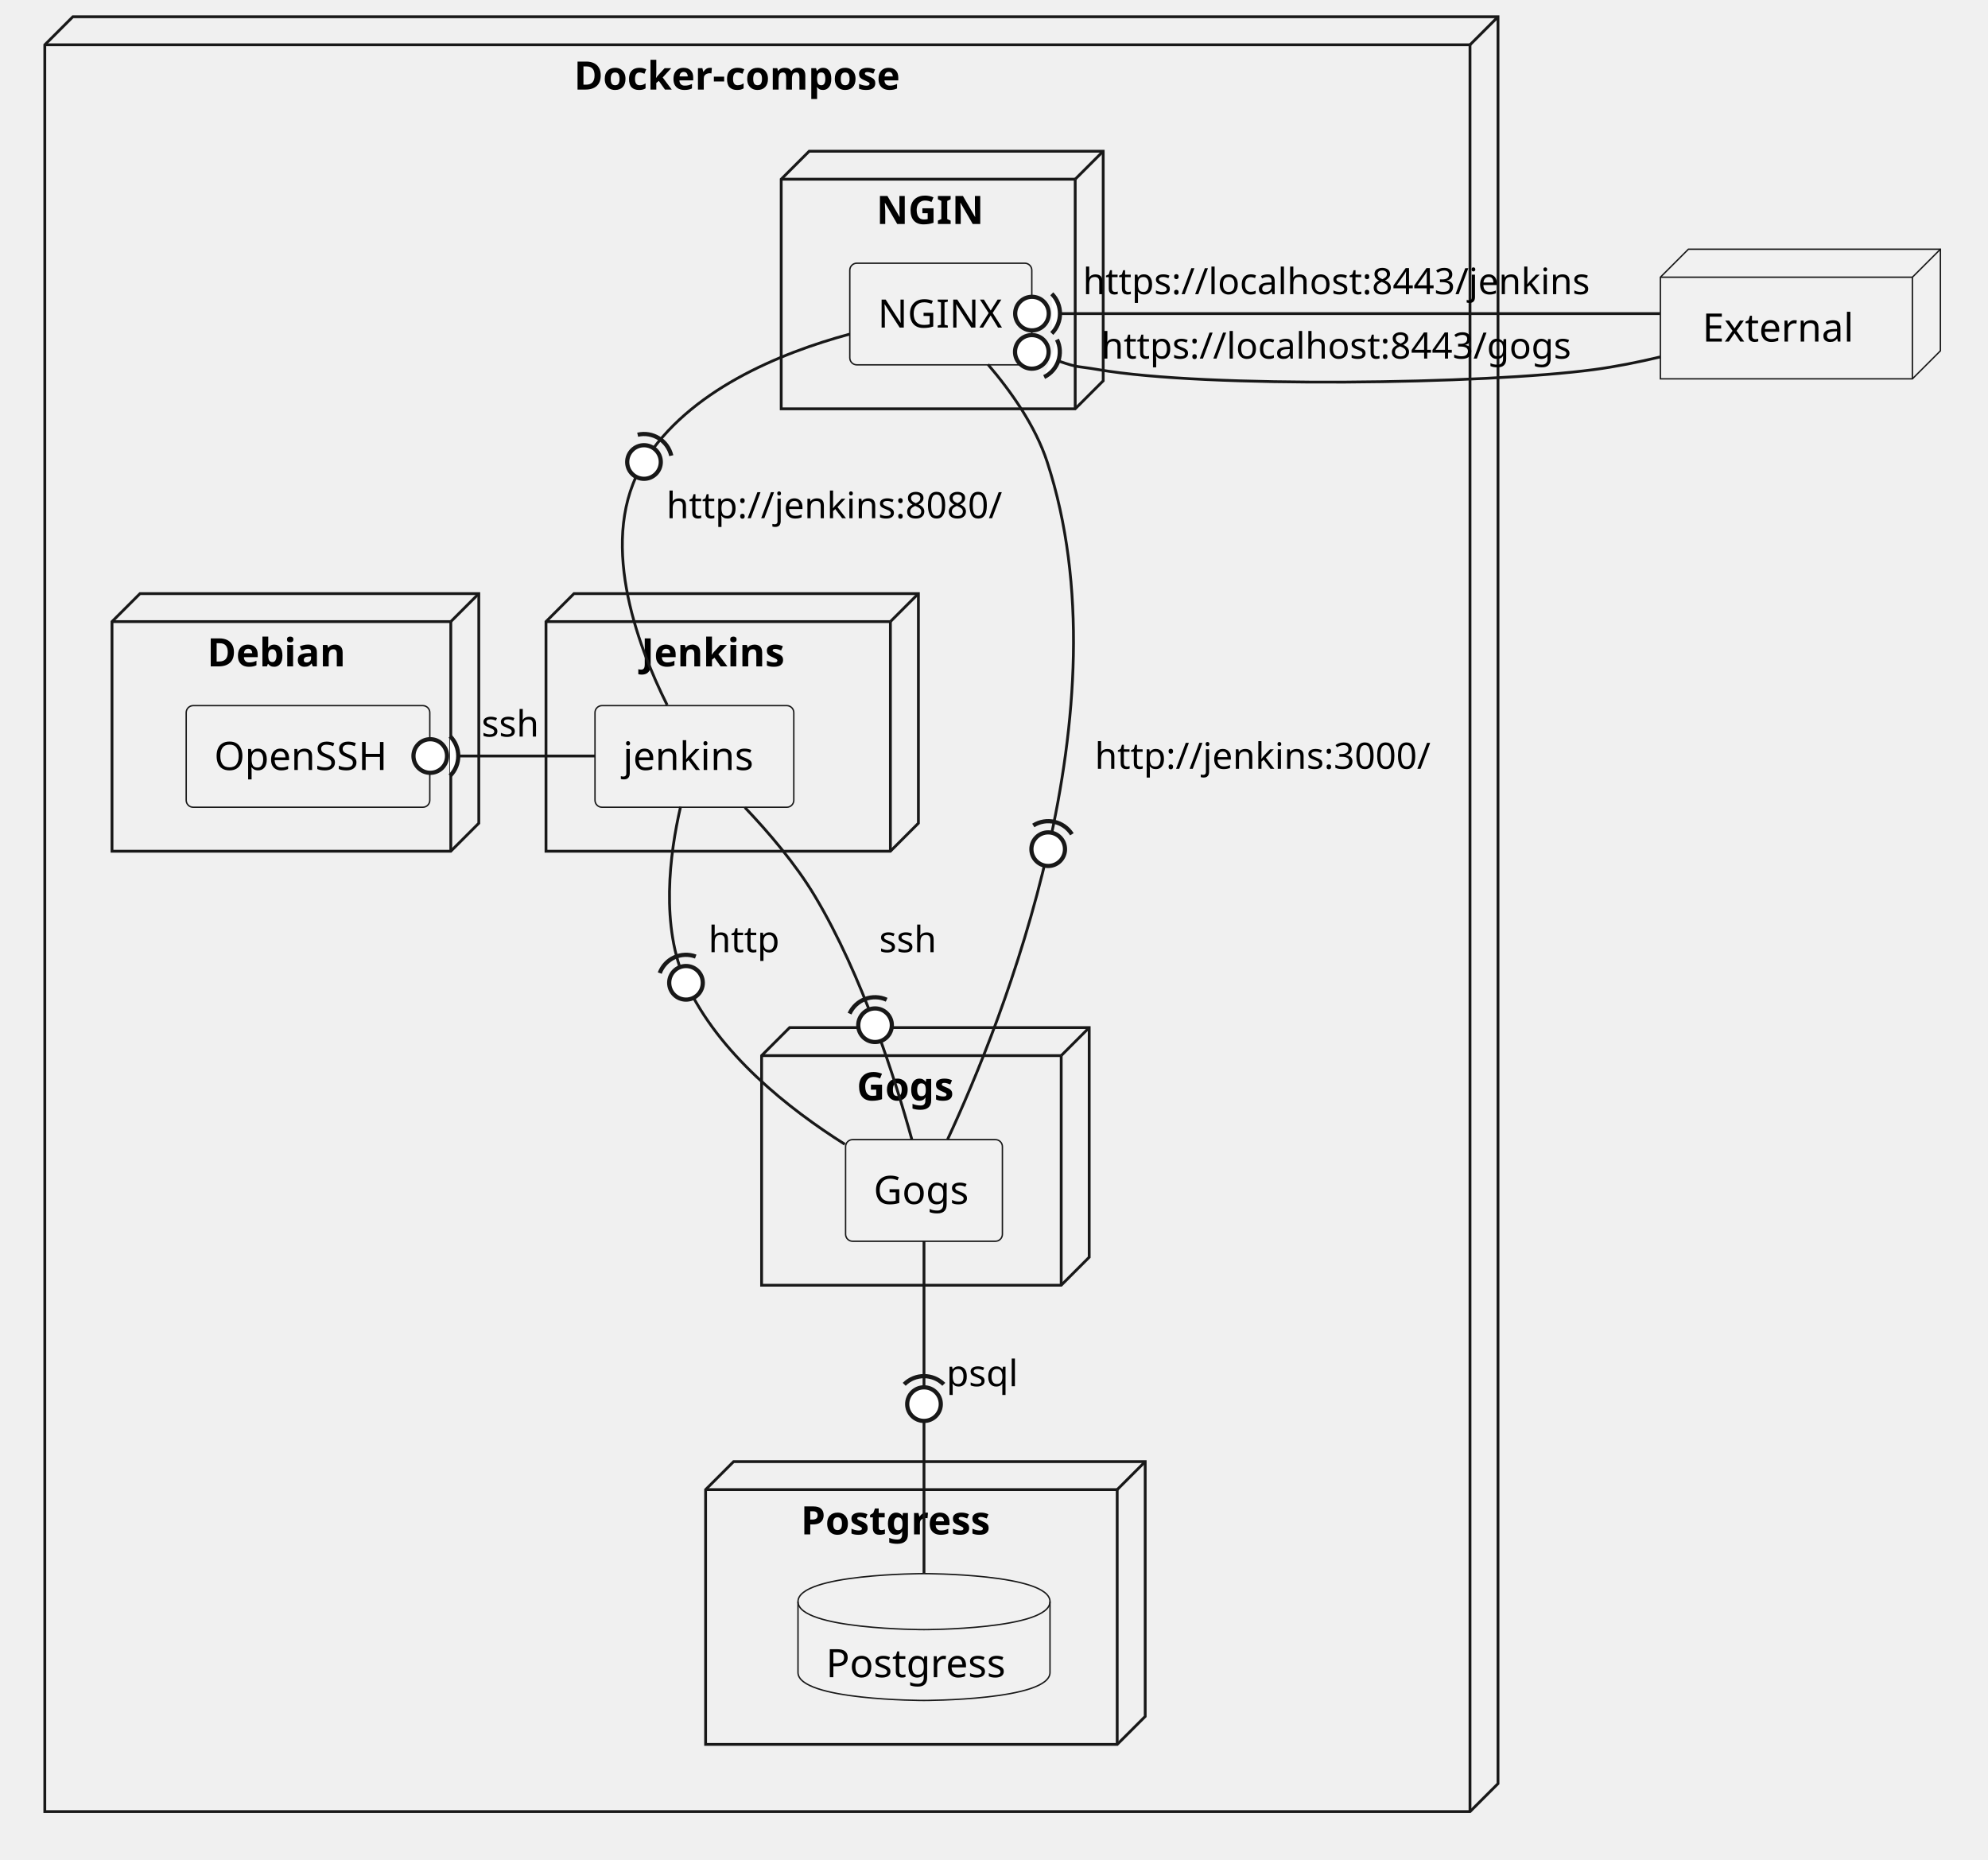
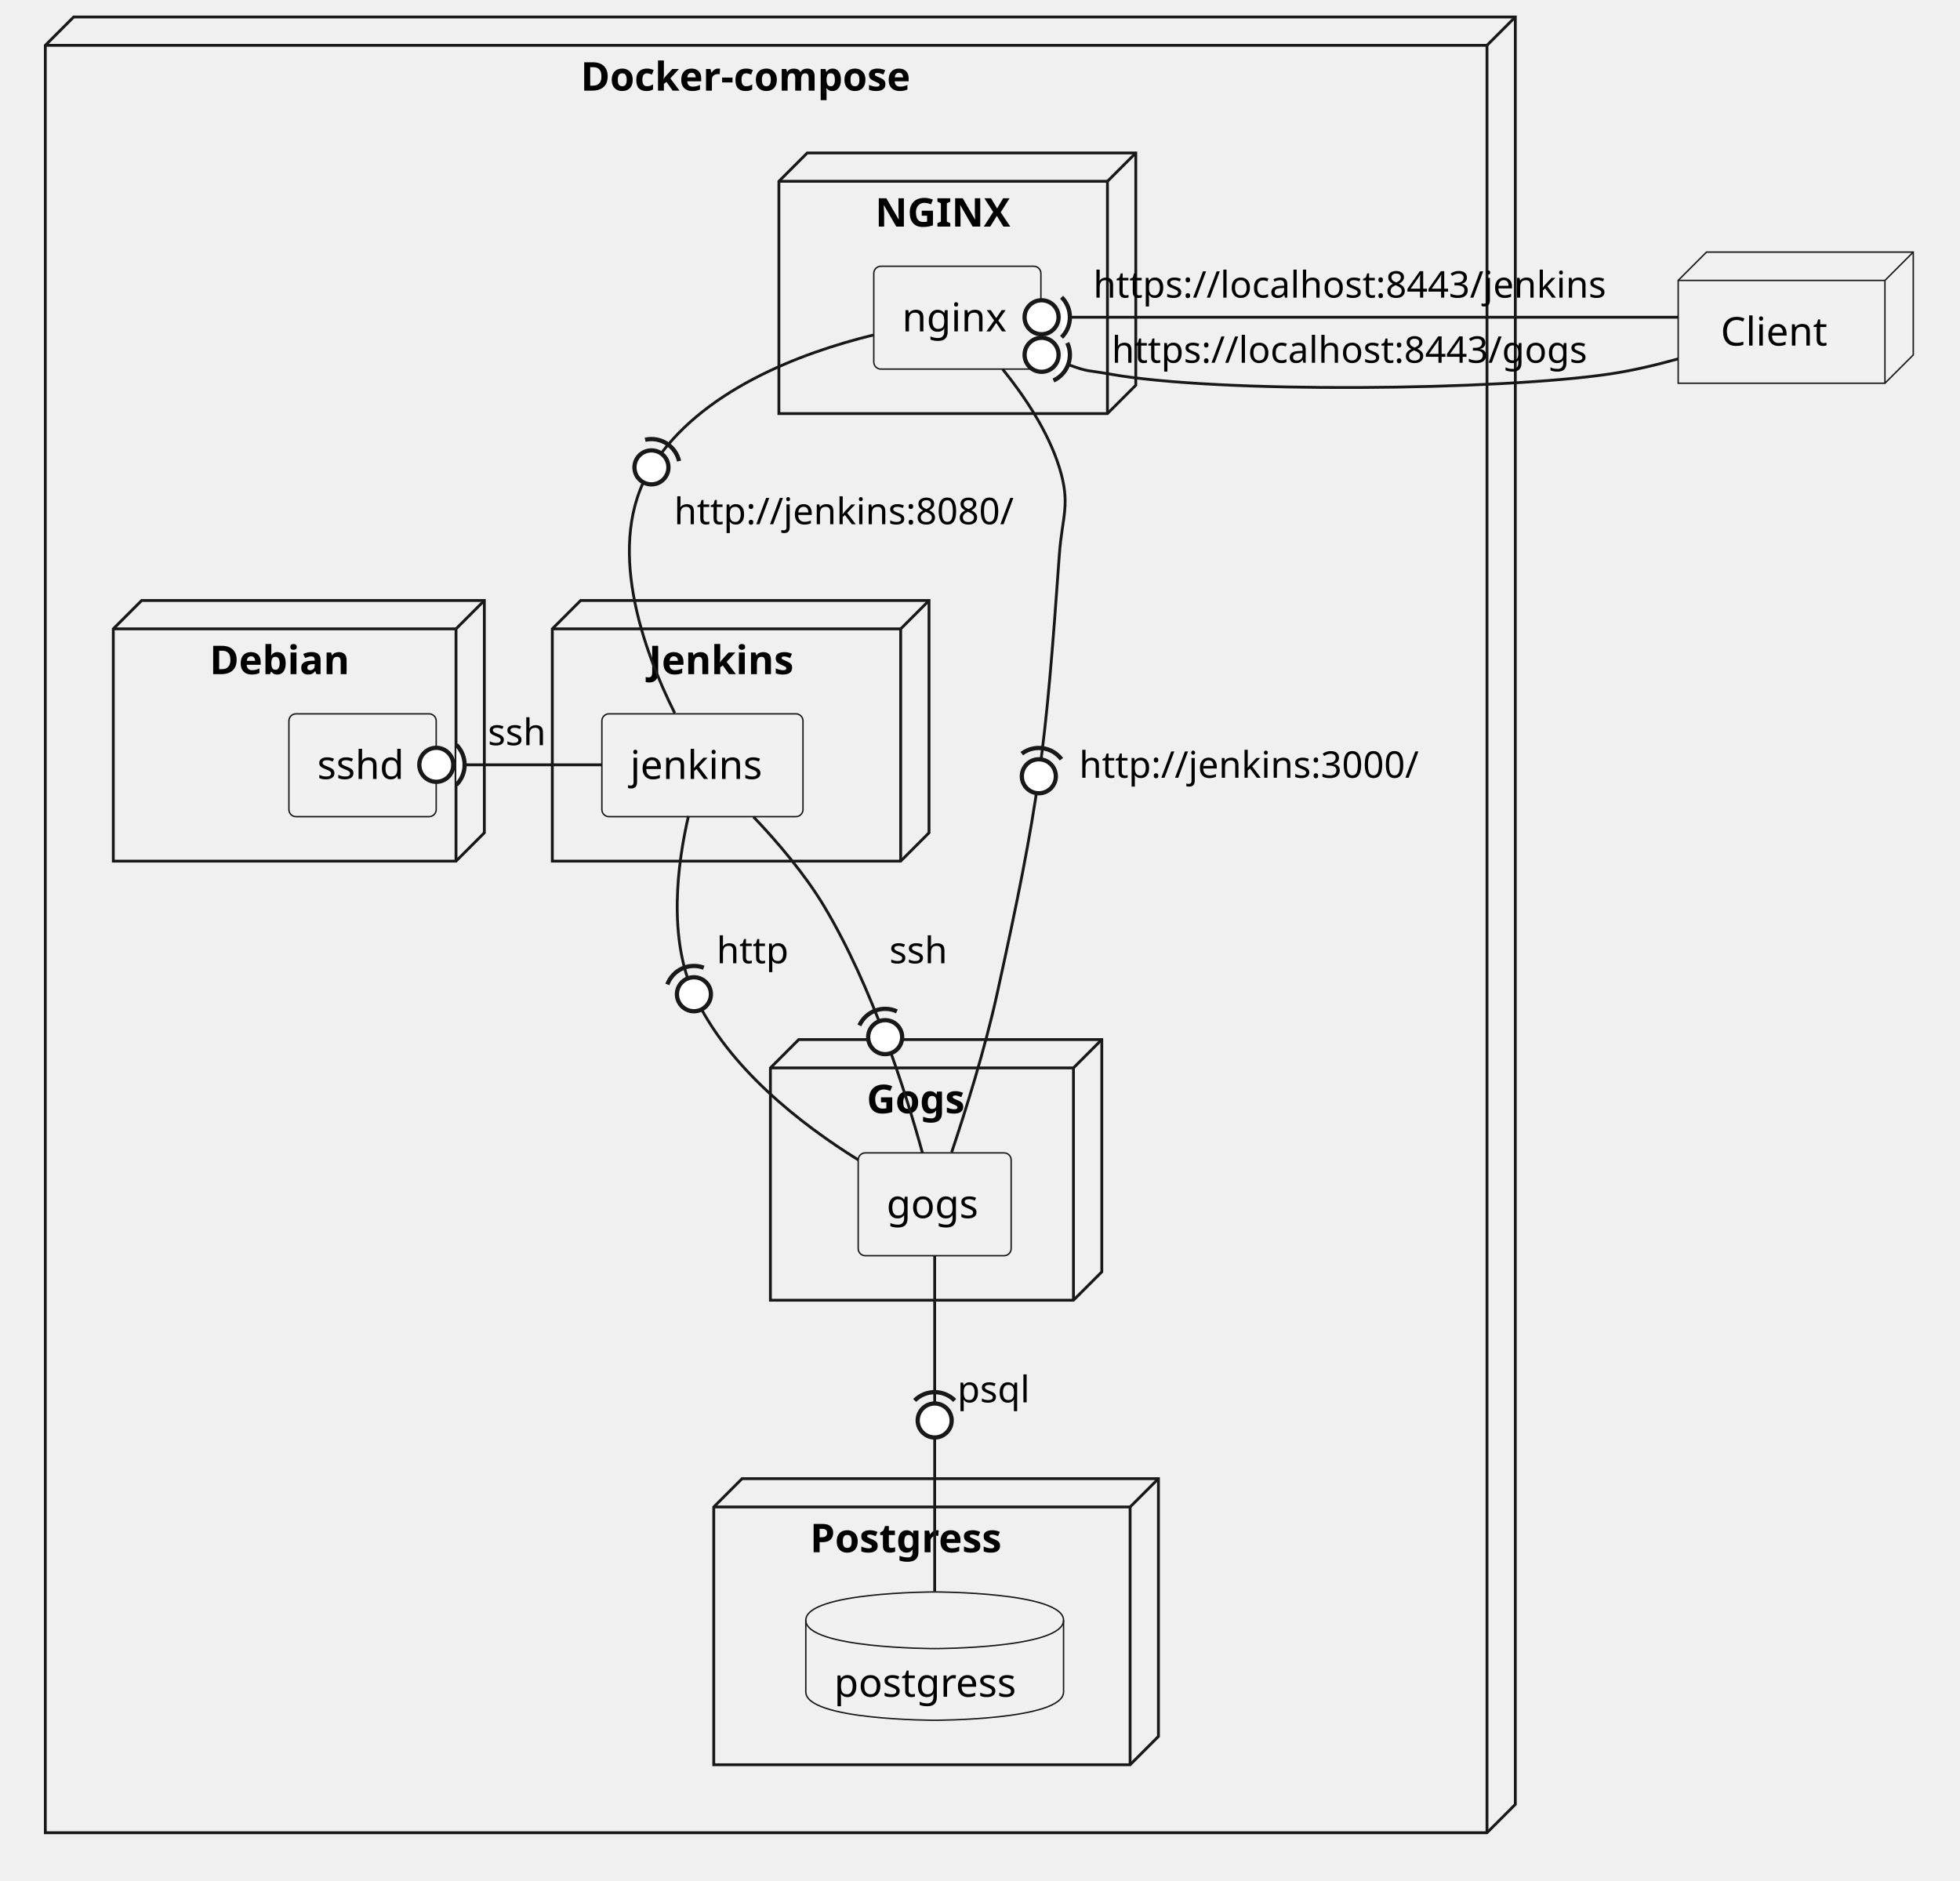
- <svg xmlns="http://www.w3.org/2000/svg" contentStyleType="text/css" height="664px" preserveAspectRatio="none" style="width:710px;height:664px;background:#FFFFFF;" version="1.1" viewBox="0 0 710 664" width="710px" zoomAndPan="magnify">
+ <svg xmlns="http://www.w3.org/2000/svg" contentStyleType="text/css" height="664px" preserveAspectRatio="none" style="width:692px;height:664px;background:#FFFFFF;" version="1.1" viewBox="0 0 692 664" width="692px" zoomAndPan="magnify">
  <div id="__jumpCutterBridgeElement" />
  <defs />
  <g>
    <g id="cluster_dc">
      <polygon fill="none" points="16,16,26,6,535,6,535,637,525,647,16,647,16,16" style="stroke:#181818;stroke-width:1.0;" />
      <line style="stroke:#181818;stroke-width:1.0;" x1="525" x2="535" y1="16" y2="6" />
      <line style="stroke:#181818;stroke-width:1.0;" x1="16" x2="525" y1="16" y2="16" />
      <line style="stroke:#181818;stroke-width:1.0;" x1="525" x2="525" y1="16" y2="647" />
      <text fill="#000000" font-family="sans-serif" font-size="14" font-weight="bold" lengthAdjust="spacing" textLength="133" x="205" y="31.995">Docker-compose</text>
    </g>
-     <g id="cluster_nginx_node">
-       <polygon fill="none" points="279,64,289,54,394,54,394,136,384,146,279,146,279,64" style="stroke:#181818;stroke-width:1.0;" />
-       <line style="stroke:#181818;stroke-width:1.0;" x1="384" x2="394" y1="64" y2="54" />
-       <line style="stroke:#181818;stroke-width:1.0;" x1="279" x2="384" y1="64" y2="64" />
-       <line style="stroke:#181818;stroke-width:1.0;" x1="384" x2="384" y1="64" y2="146" />
-       <text fill="#000000" font-family="sans-serif" font-size="14" font-weight="bold" lengthAdjust="spacing" textLength="39" x="313" y="79.995">NGIN</text>
+     <g id="cluster_psql_node">
+       <polygon fill="none" points="252,532,262,522,409,522,409,613,399,623,252,623,252,532" style="stroke:#181818;stroke-width:1.0;" />
+       <line style="stroke:#181818;stroke-width:1.0;" x1="399" x2="409" y1="532" y2="522" />
+       <line style="stroke:#181818;stroke-width:1.0;" x1="252" x2="399" y1="532" y2="532" />
+       <line style="stroke:#181818;stroke-width:1.0;" x1="399" x2="399" y1="532" y2="623" />
+       <text fill="#000000" font-family="sans-serif" font-size="14" font-weight="bold" lengthAdjust="spacing" textLength="81" x="286" y="547.995">Postgress</text>
    </g>
    <g id="cluster_gogs_node">
      <polygon fill="none" points="272,377,282,367,389,367,389,449,379,459,272,459,272,377" style="stroke:#181818;stroke-width:1.0;" />
      <line style="stroke:#181818;stroke-width:1.0;" x1="379" x2="389" y1="377" y2="367" />
      <line style="stroke:#181818;stroke-width:1.0;" x1="272" x2="379" y1="377" y2="377" />
      <line style="stroke:#181818;stroke-width:1.0;" x1="379" x2="379" y1="377" y2="459" />
      <text fill="#000000" font-family="sans-serif" font-size="14" font-weight="bold" lengthAdjust="spacing" textLength="41" x="306" y="392.995">Gogs</text>
    </g>
    <g id="cluster_jenkins_node">
      <polygon fill="none" points="195,222,205,212,328,212,328,294,318,304,195,304,195,222" style="stroke:#181818;stroke-width:1.0;" />
      <line style="stroke:#181818;stroke-width:1.0;" x1="318" x2="328" y1="222" y2="212" />
      <line style="stroke:#181818;stroke-width:1.0;" x1="195" x2="318" y1="222" y2="222" />
      <line style="stroke:#181818;stroke-width:1.0;" x1="318" x2="318" y1="222" y2="304" />
      <text fill="#000000" font-family="sans-serif" font-size="14" font-weight="bold" lengthAdjust="spacing" textLength="57" x="229" y="237.995">Jenkins</text>
    </g>
-     <g id="cluster_psql_node">
-       <polygon fill="none" points="252,532,262,522,409,522,409,613,399,623,252,623,252,532" style="stroke:#181818;stroke-width:1.0;" />
-       <line style="stroke:#181818;stroke-width:1.0;" x1="399" x2="409" y1="532" y2="522" />
-       <line style="stroke:#181818;stroke-width:1.0;" x1="252" x2="399" y1="532" y2="532" />
-       <line style="stroke:#181818;stroke-width:1.0;" x1="399" x2="399" y1="532" y2="623" />
-       <text fill="#000000" font-family="sans-serif" font-size="14" font-weight="bold" lengthAdjust="spacing" textLength="81" x="286" y="547.995">Postgress</text>
+     <g id="cluster_nginx_node">
+       <polygon fill="none" points="275,64,285,54,401,54,401,136,391,146,275,146,275,64" style="stroke:#181818;stroke-width:1.0;" />
+       <line style="stroke:#181818;stroke-width:1.0;" x1="391" x2="401" y1="64" y2="54" />
+       <line style="stroke:#181818;stroke-width:1.0;" x1="275" x2="391" y1="64" y2="64" />
+       <line style="stroke:#181818;stroke-width:1.0;" x1="391" x2="391" y1="64" y2="146" />
+       <text fill="#000000" font-family="sans-serif" font-size="14" font-weight="bold" lengthAdjust="spacing" textLength="50" x="309" y="79.995">NGINX</text>
    </g>
    <g id="cluster_debian_node">
      <polygon fill="none" points="40,222,50,212,171,212,171,294,161,304,40,304,40,222" style="stroke:#181818;stroke-width:1.0;" />
      <line style="stroke:#181818;stroke-width:1.0;" x1="161" x2="171" y1="222" y2="212" />
      <line style="stroke:#181818;stroke-width:1.0;" x1="40" x2="161" y1="222" y2="222" />
      <line style="stroke:#181818;stroke-width:1.0;" x1="161" x2="161" y1="222" y2="304" />
      <text fill="#000000" font-family="sans-serif" font-size="14" font-weight="bold" lengthAdjust="spacing" textLength="55" x="74" y="237.995">Debian</text>
    </g>
    <g id="elem_pc">
-       <polygon fill="#F1F1F1" points="593,99,603,89,693,89,693,125.297,683,135.297,593,135.297,593,99" style="stroke:#181818;stroke-width:0.5;" />
-       <line style="stroke:#181818;stroke-width:0.5;" x1="683" x2="693" y1="99" y2="89" />
-       <line style="stroke:#181818;stroke-width:0.5;" x1="593" x2="683" y1="99" y2="99" />
-       <line style="stroke:#181818;stroke-width:0.5;" x1="683" x2="683" y1="99" y2="135.297" />
-       <text fill="#000000" font-family="sans-serif" font-size="14" lengthAdjust="spacing" textLength="60" x="608" y="121.995">External</text>
+       <polygon fill="#F1F1F1" points="592.5,99,602.5,89,675.5,89,675.5,125.297,665.5,135.297,592.5,135.297,592.5,99" style="stroke:#181818;stroke-width:0.5;" />
+       <line style="stroke:#181818;stroke-width:0.5;" x1="665.5" x2="675.5" y1="99" y2="89" />
+       <line style="stroke:#181818;stroke-width:0.5;" x1="592.5" x2="665.5" y1="99" y2="99" />
+       <line style="stroke:#181818;stroke-width:0.5;" x1="665.5" x2="665.5" y1="99" y2="135.297" />
+       <text fill="#000000" font-family="sans-serif" font-size="14" lengthAdjust="spacing" textLength="43" x="607.5" y="121.995">Client</text>
    </g>
-     <g id="elem_nginx">
-       <rect fill="#F1F1F1" height="36.297" rx="2.5" ry="2.5" style="stroke:#181818;stroke-width:0.5;" width="65" x="303.5" y="94" />
-       <text fill="#000000" font-family="sans-serif" font-size="14" lengthAdjust="spacing" textLength="45" x="313.5" y="116.995">NGINX</text>
+     <g id="elem_psql">
+       <path d="M284.5,572 C284.5,562 330,562 330,562 C330,562 375.5,562 375.5,572 L375.5,597.297 C375.5,607.297 330,607.297 330,607.297 C330,607.297 284.5,607.297 284.5,597.297 L284.5,572 " fill="#F1F1F1" style="stroke:#181818;stroke-width:0.5;" />
+       <path d="M284.5,572 C284.5,582 330,582 330,582 C330,582 375.5,582 375.5,572 " fill="none" style="stroke:#181818;stroke-width:0.5;" />
+       <text fill="#000000" font-family="sans-serif" font-size="14" lengthAdjust="spacing" textLength="71" x="294.5" y="598.995">postgress</text>
    </g>
    <g id="elem_gogs">
-       <rect fill="#F1F1F1" height="36.297" rx="2.5" ry="2.5" style="stroke:#181818;stroke-width:0.5;" width="56" x="302" y="407" />
-       <text fill="#000000" font-family="sans-serif" font-size="14" lengthAdjust="spacing" textLength="36" x="312" y="429.995">Gogs</text>
+       <rect fill="#F1F1F1" height="36.297" rx="2.5" ry="2.5" style="stroke:#181818;stroke-width:0.5;" width="54" x="303" y="407" />
+       <text fill="#000000" font-family="sans-serif" font-size="14" lengthAdjust="spacing" textLength="34" x="313" y="429.995">gogs</text>
    </g>
    <g id="elem_jenkins">
      <rect fill="#F1F1F1" height="36.297" rx="2.5" ry="2.5" style="stroke:#181818;stroke-width:0.5;" width="71" x="212.5" y="252" />
      <text fill="#000000" font-family="sans-serif" font-size="14" lengthAdjust="spacing" textLength="51" x="222.5" y="274.995">jenkins</text>
    </g>
-     <g id="elem_psql">
-       <path d="M285,572 C285,562 330,562 330,562 C330,562 375,562 375,572 L375,597.297 C375,607.297 330,607.297 330,607.297 C330,607.297 285,607.297 285,597.297 L285,572 " fill="#F1F1F1" style="stroke:#181818;stroke-width:0.5;" />
-       <path d="M285,572 C285,582 330,582 330,582 C330,582 375,582 375,572 " fill="none" style="stroke:#181818;stroke-width:0.5;" />
-       <text fill="#000000" font-family="sans-serif" font-size="14" lengthAdjust="spacing" textLength="70" x="295" y="598.995">Postgress</text>
+     <g id="elem_nginx">
+       <rect fill="#F1F1F1" height="36.297" rx="2.5" ry="2.5" style="stroke:#181818;stroke-width:0.5;" width="59" x="308.5" y="94" />
+       <text fill="#000000" font-family="sans-serif" font-size="14" lengthAdjust="spacing" textLength="39" x="318.5" y="116.995">nginx</text>
    </g>
    <g id="elem_ssh">
-       <rect fill="#F1F1F1" height="36.297" rx="2.5" ry="2.5" style="stroke:#181818;stroke-width:0.5;" width="87" x="66.5" y="252" />
-       <text fill="#000000" font-family="sans-serif" font-size="14" lengthAdjust="spacing" textLength="67" x="76.5" y="274.995">OpenSSH</text>
+       <rect fill="#F1F1F1" height="36.297" rx="2.5" ry="2.5" style="stroke:#181818;stroke-width:0.5;" width="52" x="102" y="252" />
+       <text fill="#000000" font-family="sans-serif" font-size="14" lengthAdjust="spacing" textLength="32" x="112" y="274.995">sshd</text>
    </g>
    <g id="link_gogs_psql">
      <path d="M330,443.155 C330,472.016 330,530.224 330,561.852 " fill="none" id="gogs-psql" style="stroke:#181818;stroke-width:1.0;" />
      <text fill="#000000" font-family="sans-serif" font-size="13" lengthAdjust="spacing" textLength="26" x="338" y="495.067">psql</text>
      <path d="M337.071,494.395 A10,10 0 0 0 322.929 494.395" fill="none" style="stroke:#181818;stroke-width:1.5;" />
      <ellipse cx="330" cy="501.466" fill="#FFFFFF" rx="6" ry="6" style="stroke:#181818;stroke-width:1.5;" />
    </g>
    <g id="link_jenkins_gogs">
-       <path d="M243.061,288.104 C239.167,304.921 235.776,330.918 245,351 C256.611,376.277 281.773,396.093 301.723,408.662 " fill="none" id="jenkins-gogs" style="stroke:#181818;stroke-width:1.0;" />
+       <path d="M243.061,288.104 C239.167,304.921 235.776,330.918 245,351 C256.855,376.808 282.834,396.922 302.972,409.443 " fill="none" id="jenkins-gogs" style="stroke:#181818;stroke-width:1.0;" />
      <text fill="#000000" font-family="sans-serif" font-size="13" lengthAdjust="spacing" textLength="26" x="253" y="340.067">http</text>
      <path d="M248.474,341.623 A10,10 0 0 0 235.623 347.526" fill="none" style="stroke:#181818;stroke-width:1.5;" />
      <ellipse cx="245" cy="351" fill="#FFFFFF" rx="6" ry="6" style="stroke:#181818;stroke-width:1.5;" />
    </g>
    <g id="link_jenkins_gogs">
      <path d="M266.033,288.376 C274.467,297.236 284.139,308.542 291,320 C308.039,348.456 319.787,385.622 325.662,406.948 " fill="none" id="jenkins-gogs-1" style="stroke:#181818;stroke-width:1.0;" />
      <text fill="#000000" font-family="sans-serif" font-size="13" lengthAdjust="spacing" textLength="22" x="314" y="340.067">ssh</text>
      <path d="M316.664,357.048 A10,10 0 0 0 303.418 362.001" fill="none" style="stroke:#181818;stroke-width:1.5;" />
      <ellipse cx="312.517" cy="366.148" fill="#FFFFFF" rx="6" ry="6" style="stroke:#181818;stroke-width:1.5;" />
    </g>
    <g id="link_jenkins_ssh">
-       <path d="M212.462,270 C194.528,270 182.615,270 163.664,270 " fill="none" id="jenkins-to-ssh" style="stroke:#181818;stroke-width:1.0;" />
-       <ellipse cx="153.664" cy="270" fill="#FFFFFF" rx="6" ry="6" style="stroke:#181818;stroke-width:1.5;" />
-       <path d="M160.735,277.071 A10,10 0 0 0 160.735 262.929" fill="#FFFFFF" style="stroke:#181818;stroke-width:1.5;" />
-       <text fill="#000000" font-family="sans-serif" font-size="13" lengthAdjust="spacing" textLength="22" x="172" y="263.067">ssh</text>
+       <path d="M212.453,270 C193.713,270 181.133,270 164.038,270 " fill="none" id="jenkins-to-ssh" style="stroke:#181818;stroke-width:1.0;" />
+       <ellipse cx="154.038" cy="270" fill="#FFFFFF" rx="6" ry="6" style="stroke:#181818;stroke-width:1.5;" />
+       <path d="M161.109,277.071 A10,10 0 0 0 161.109 262.929" fill="#FFFFFF" style="stroke:#181818;stroke-width:1.5;" />
+       <text fill="#000000" font-family="sans-serif" font-size="13" lengthAdjust="spacing" textLength="22" x="172.25" y="263.067">ssh</text>
    </g>
    <g id="link_nginx_jenkins">
-       <path d="M303.382,119.346 C278.523,126.078 245.938,139.428 230,165 C213.232,191.903 227.347,229.939 238.263,251.776 " fill="none" id="nginx-jenkins" style="stroke:#181818;stroke-width:1.0;" />
+       <path d="M308.348,118.264 C282.671,124.559 247.051,137.865 230,165 C213.133,191.841 227.283,229.899 238.232,251.757 " fill="none" id="nginx-jenkins" style="stroke:#181818;stroke-width:1.0;" />
      <text fill="#000000" font-family="sans-serif" font-size="13" lengthAdjust="spacing" textLength="124" x="238" y="185.067">http://jenkins:8080/</text>
-       <path d="M239.741,162.739 A10,10 0 0 0 227.739 155.259" fill="none" style="stroke:#181818;stroke-width:1.5;" />
+       <path d="M239.749,162.775 A10,10 0 0 0 227.775 155.251" fill="none" style="stroke:#181818;stroke-width:1.5;" />
      <ellipse cx="230" cy="165" fill="#FFFFFF" rx="6" ry="6" style="stroke:#181818;stroke-width:1.5;" />
    </g>
    <g id="link_nginx_gogs">
-       <path d="M352.855,130.168 C360.938,139.614 369.767,152.032 374,165 C402.803,253.233 358.01,364.852 338.427,406.922 " fill="none" id="nginx-gogs" style="stroke:#181818;stroke-width:1.0;" />
-       <text fill="#000000" font-family="sans-serif" font-size="13" lengthAdjust="spacing" textLength="124" x="391" y="274.567">http://jenkins:3000/</text>
-       <path d="M382.821,297.944 A10,10 0 0 0 369.031 294.81" fill="none" style="stroke:#181818;stroke-width:1.5;" />
-       <ellipse cx="374.358" cy="303.272" fill="#FFFFFF" rx="6" ry="6" style="stroke:#181818;stroke-width:1.5;" />
+       <path d="M353.982,130.317 C361.643,139.804 370.006,152.214 374,165 C378.108,178.151 374.97,182.256 374,196 C369.099,265.407 366.971,283.05 352,351 C347.728,370.39 340.909,392.12 335.995,406.791 " fill="none" id="nginx-gogs" style="stroke:#181818;stroke-width:1.0;" />
+       <text fill="#000000" font-family="sans-serif" font-size="13" lengthAdjust="spacing" textLength="124" x="381" y="274.567">http://jenkins:3000/</text>
+       <path d="M374.758,268.022 A10,10 0 0 0 360.752 266.065" fill="none" style="stroke:#181818;stroke-width:1.5;" />
+       <ellipse cx="366.776" cy="274.046" fill="#FFFFFF" rx="6" ry="6" style="stroke:#181818;stroke-width:1.5;" />
    </g>
    <g id="link_pc_nginx">
-       <path d="M592.823,112 C529.441,112 432.189,112 378.564,112 " fill="none" id="pc-to-nginx" style="stroke:#181818;stroke-width:1.0;" />
-       <ellipse cx="368.564" cy="112" fill="#FFFFFF" rx="6" ry="6" style="stroke:#181818;stroke-width:1.5;" />
-       <path d="M375.635,119.071 A10,10 0 0 0 375.635 104.929" fill="#FFFFFF" style="stroke:#181818;stroke-width:1.5;" />
-       <text fill="#000000" font-family="sans-serif" font-size="13" lengthAdjust="spacing" textLength="188" x="386.75" y="105.067">https://localhost:8443/jenkins</text>
+       <path d="M592.495,112 C531.936,112 430.808,112 377.737,112 " fill="none" id="pc-to-nginx" style="stroke:#181818;stroke-width:1.0;" />
+       <ellipse cx="367.737" cy="112" fill="#FFFFFF" rx="6" ry="6" style="stroke:#181818;stroke-width:1.5;" />
+       <path d="M374.808,119.071 A10,10 0 0 0 374.808 104.929" fill="#FFFFFF" style="stroke:#181818;stroke-width:1.5;" />
+       <text fill="#000000" font-family="sans-serif" font-size="13" lengthAdjust="spacing" textLength="188" x="386" y="105.067">https://localhost:8443/jenkins</text>
    </g>
    <g id="link_pc_nginx">
-       <path d="M592.98,127.467 C585.108,129.347 577.009,130.967 569.25,132 C530.261,137.193 431.011,138.686 392.25,132 C384.385,130.643 385.623,131.536 377.969,128.913 " fill="none" id="pc-to-nginx-1" style="stroke:#181818;stroke-width:1.0;" />
-       <ellipse cx="368.509" cy="125.671" fill="#FFFFFF" rx="6" ry="6" style="stroke:#181818;stroke-width:1.5;" />
-       <path d="M372.906,134.653 A10,10 0 0 0 377.49 121.274" fill="#FFFFFF" style="stroke:#181818;stroke-width:1.5;" />
-       <text fill="#000000" font-family="sans-serif" font-size="13" lengthAdjust="spacing" textLength="175" x="393.25" y="128.067">https://localhost:8443/gogs</text>
+       <path d="M592.495,126.684 C584.62,128.894 576.379,130.824 568.5,132 C529.598,137.807 430.206,138.998 391.5,132 C383.596,130.571 384.726,131.488 377.129,128.701 " fill="none" id="pc-to-nginx-1" style="stroke:#181818;stroke-width:1.0;" />
+       <ellipse cx="367.741" cy="125.257" fill="#FFFFFF" rx="6" ry="6" style="stroke:#181818;stroke-width:1.5;" />
+       <path d="M371.944,134.331 A10,10 0 0 0 376.815 121.054" fill="#FFFFFF" style="stroke:#181818;stroke-width:1.5;" />
+       <text fill="#000000" font-family="sans-serif" font-size="13" lengthAdjust="spacing" textLength="175" x="392.5" y="128.067">https://localhost:8443/gogs</text>
    </g>
  </g>
</svg>
